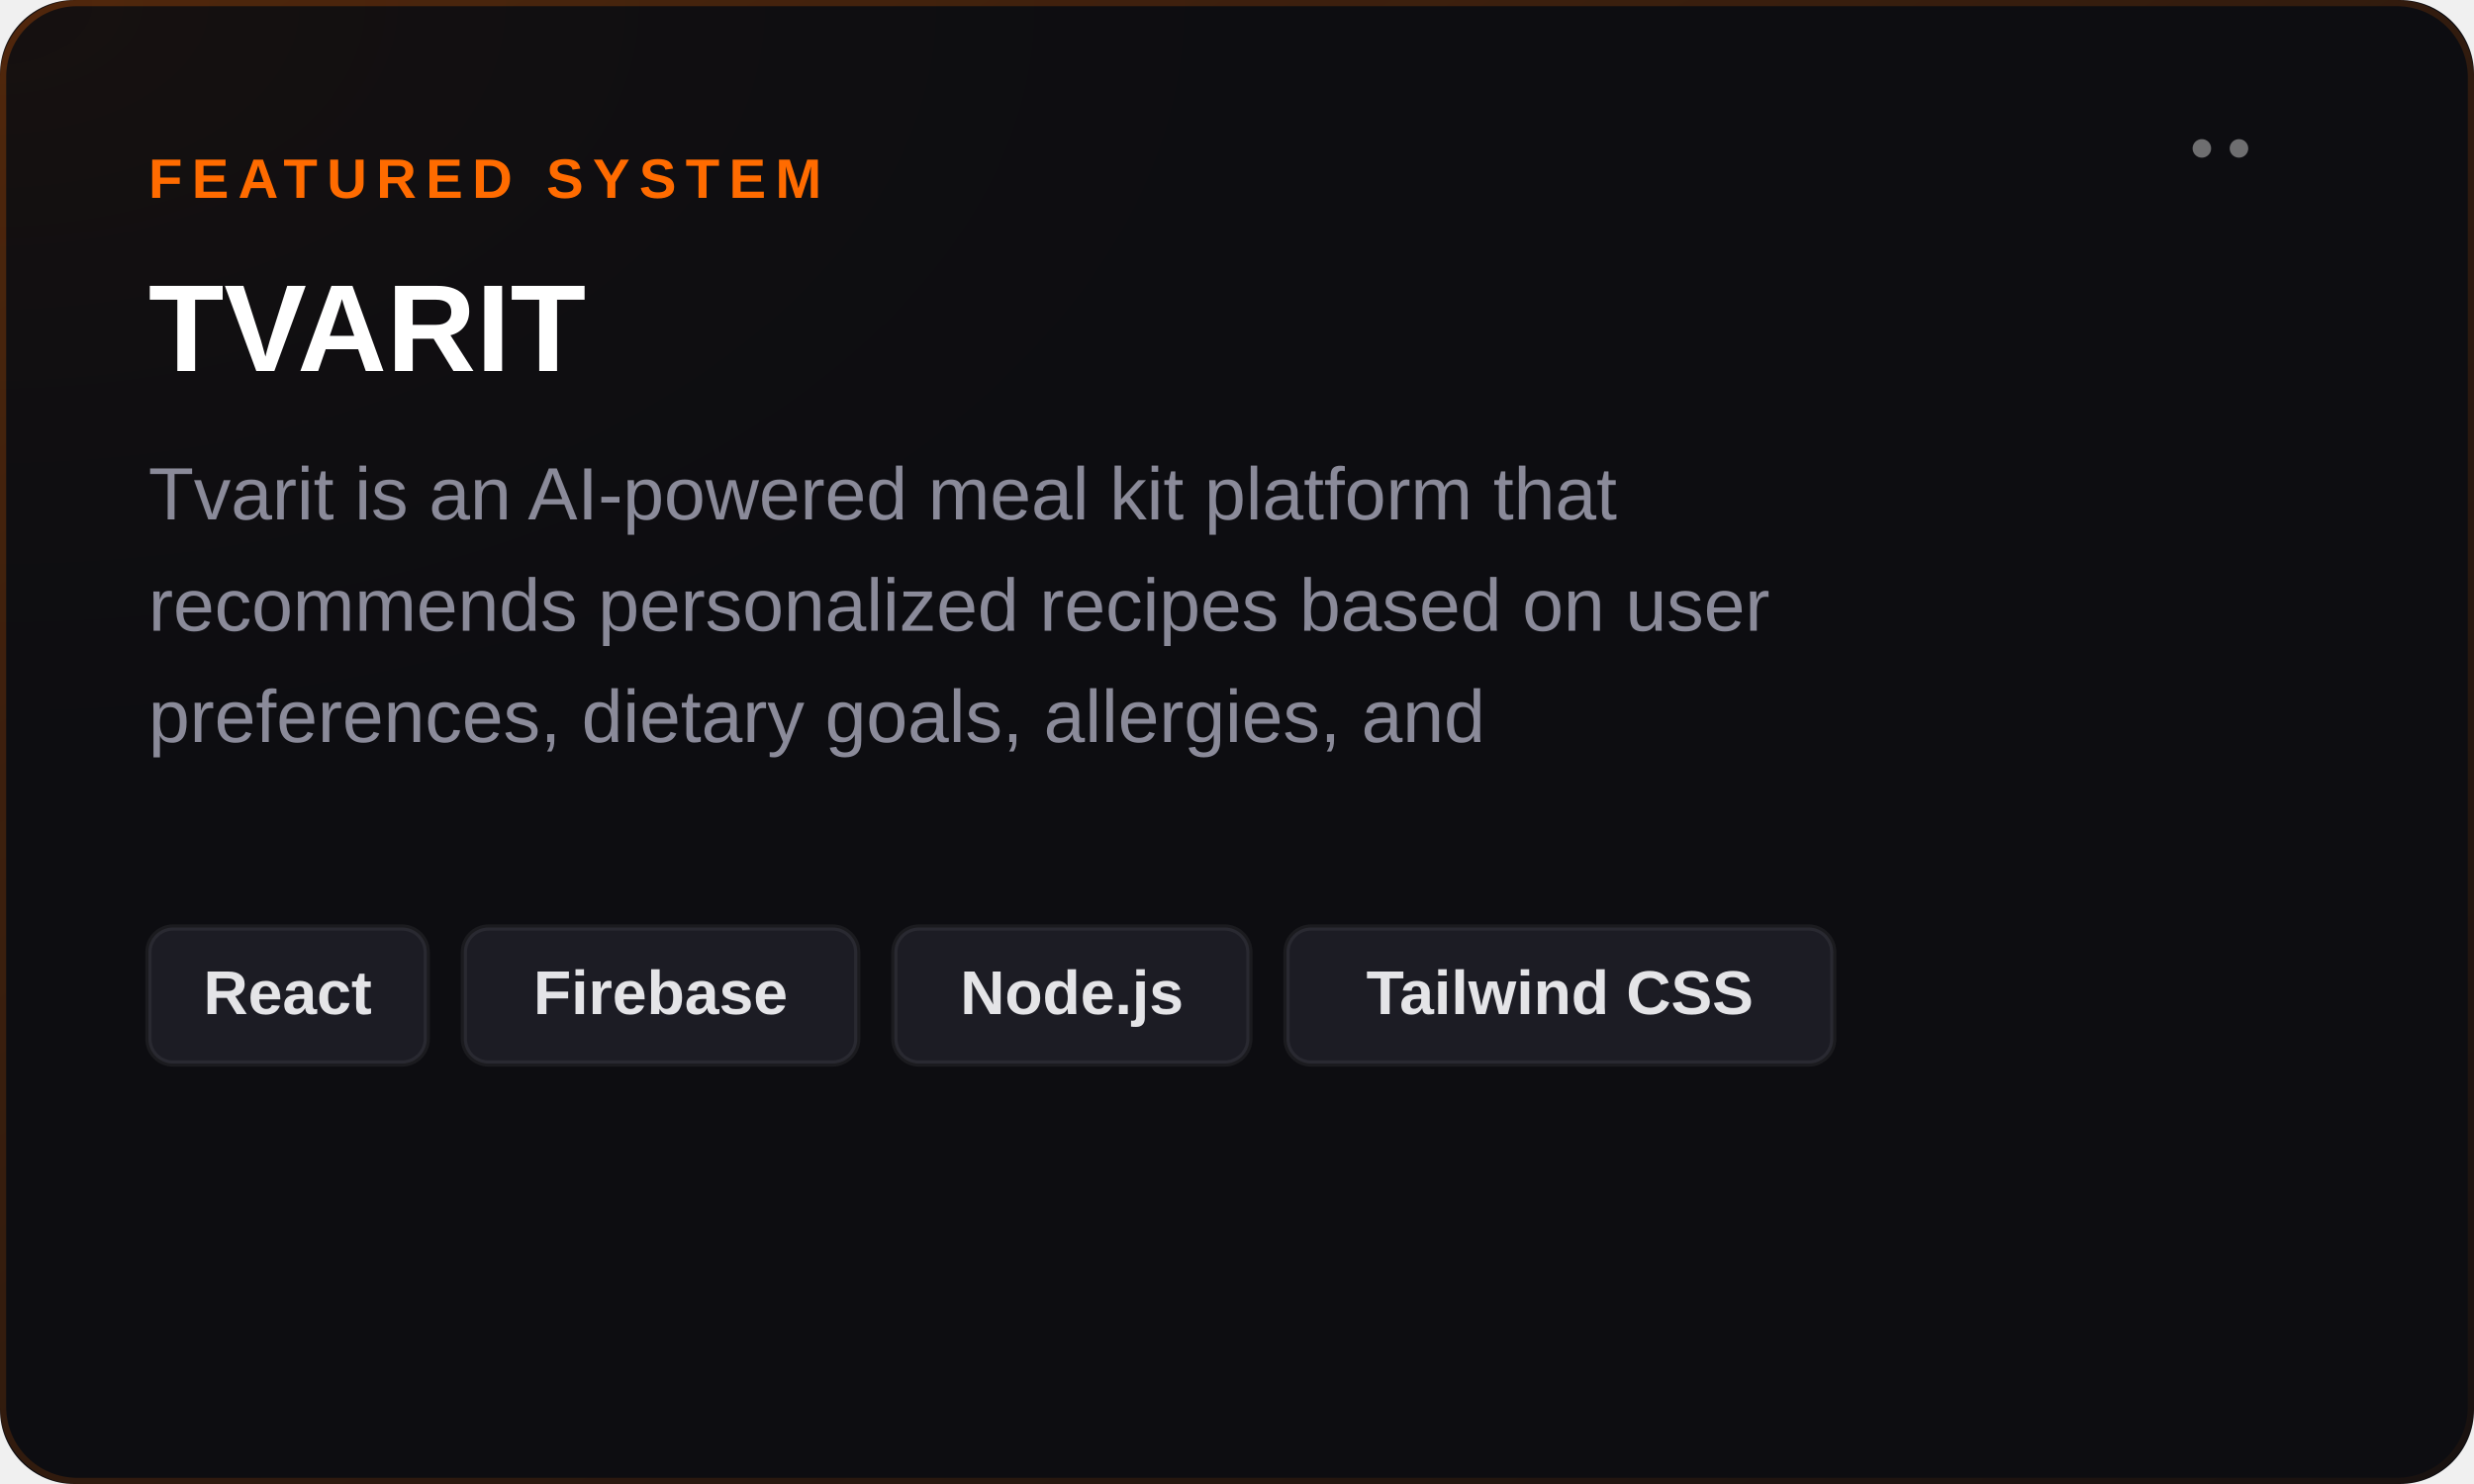
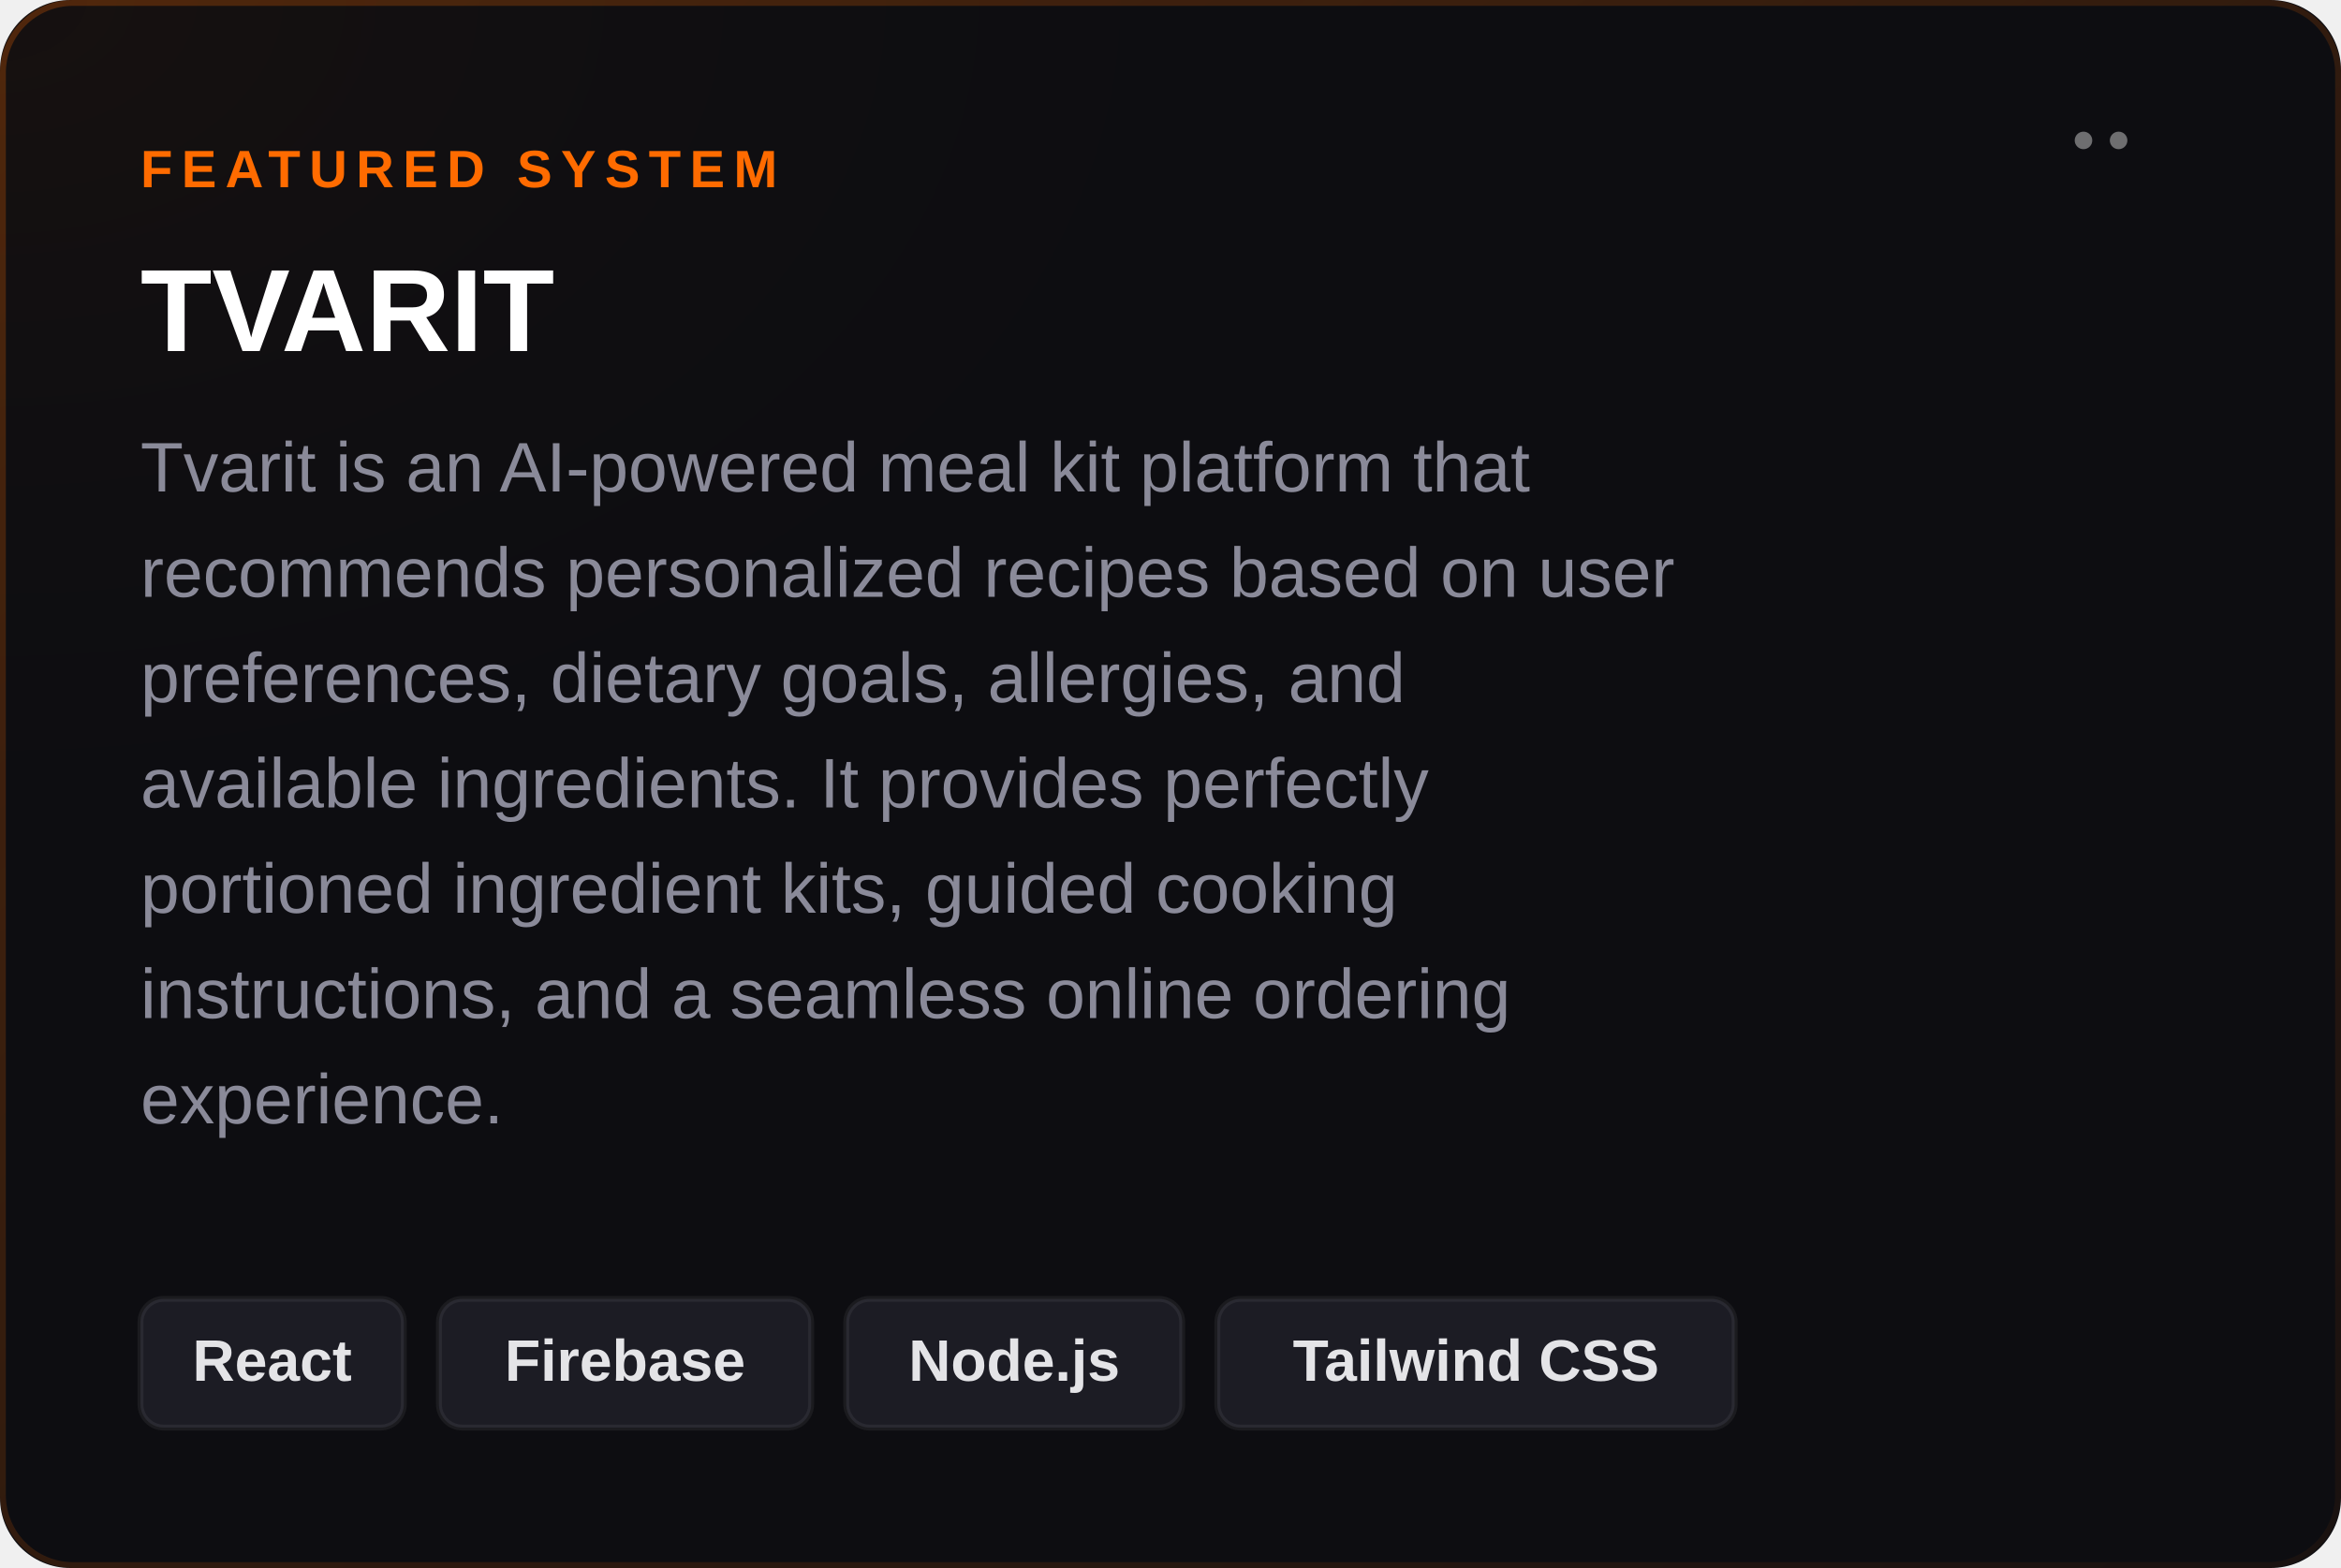
- <svg xmlns="http://www.w3.org/2000/svg" viewBox="0 0 400 240" width="100%" height="auto">
+ <svg xmlns="http://www.w3.org/2000/svg" viewBox="0 0 400 268" width="100%" height="auto">
  <defs>
    <linearGradient id="cardBorderGrad" x1="0%" y1="0%" x2="100%" y2="100%">
      <stop offset="0%" stop-color="#FF6B00" stop-opacity="0.25" />
      <stop offset="100%" stop-color="#FF6B00" stop-opacity="0.05" />
    </linearGradient>
    <radialGradient id="cardGlow" cx="0%" cy="0%" r="60%">
      <stop offset="0%" stop-color="#FF6B00" stop-opacity="0.04" />
      <stop offset="100%" stop-color="#0D0D11" stop-opacity="0" />
    </radialGradient>
  </defs>
-   <rect width="400" height="240" rx="12" fill="#0D0D11" />
-   <rect width="400" height="240" rx="12" fill="url(#cardGlow)" />
-   <rect x="0.5" y="0.5" width="399" height="239" rx="12" fill="none" stroke="url(#cardBorderGrad)" stroke-width="1" />
+   <rect width="400" height="268" rx="12" fill="#0D0D11" />
+   <rect width="400" height="268" rx="12" fill="url(#cardGlow)" />
+   <rect x="0.5" y="0.5" width="399" height="267" rx="12" fill="none" stroke="url(#cardBorderGrad)" stroke-width="1" />
  <g transform="translate(24, 32)">
    <text x="0" y="0" fill="#FF6B00" font-family="Arial, Helvetica, sans-serif" font-size="9" font-weight="bold" letter-spacing="1.5">FEATURED SYSTEM</text>
  </g>
  <g opacity="0.4" transform="translate(356, 24)">
    <circle cx="0" cy="0" r="1.5" fill="#FFFFFF" />
    <circle cx="6" cy="0" r="1.5" fill="#FFFFFF" />
  </g>
  <g transform="translate(24, 60)">
    <text x="0" y="0" fill="#FFFFFF" font-family="Arial, Helvetica, sans-serif" font-size="20" font-weight="bold">TVARIT</text>
  </g>
  <g transform="translate(24, 84)">
    <text x="0" y="0" fill="#A0A0B0" font-family="Arial, Helvetica, sans-serif" font-size="12" font-weight="normal" fill-opacity="0.85">
        Tvarit is an AI-powered meal kit platform that
      </text>
    <text x="0" y="18" fill="#A0A0B0" font-family="Arial, Helvetica, sans-serif" font-size="12" font-weight="normal" fill-opacity="0.85">
        recommends personalized recipes based on user
      </text>
    <text x="0" y="36" fill="#A0A0B0" font-family="Arial, Helvetica, sans-serif" font-size="12" font-weight="normal" fill-opacity="0.85">
        preferences, dietary goals, allergies, and
      </text>
+     <text x="0" y="54" fill="#A0A0B0" font-family="Arial, Helvetica, sans-serif" font-size="12" font-weight="normal" fill-opacity="0.85">
+         available ingredients. It provides perfectly
+       </text>
+     <text x="0" y="72" fill="#A0A0B0" font-family="Arial, Helvetica, sans-serif" font-size="12" font-weight="normal" fill-opacity="0.85">
+         portioned ingredient kits, guided cooking
+       </text>
+     <text x="0" y="90" fill="#A0A0B0" font-family="Arial, Helvetica, sans-serif" font-size="12" font-weight="normal" fill-opacity="0.85">
+         instructions, and a seamless online ordering
+       </text>
+     <text x="0" y="108" fill="#A0A0B0" font-family="Arial, Helvetica, sans-serif" font-size="12" font-weight="normal" fill-opacity="0.85">
+         experience.
+       </text>
  </g>
  <g>
-     <g transform="translate(24, 150)">
+     <g transform="translate(24, 222)">
      <rect width="45" height="22" rx="4" fill="#1C1C24" stroke="#FFFFFF" stroke-opacity="0.06" stroke-width="1" />
      <text x="22.5" y="14" fill="#E4E4E7" font-family="Arial, Helvetica, sans-serif" font-size="10" font-weight="600" text-anchor="middle">React</text>
    </g>
-     <g transform="translate(75, 150)">
+     <g transform="translate(75, 222)">
      <rect width="63.6" height="22" rx="4" fill="#1C1C24" stroke="#FFFFFF" stroke-opacity="0.06" stroke-width="1" />
      <text x="31.8" y="14" fill="#E4E4E7" font-family="Arial, Helvetica, sans-serif" font-size="10" font-weight="600" text-anchor="middle">Firebase</text>
    </g>
-     <g transform="translate(144.6, 150)">
+     <g transform="translate(144.6, 222)">
      <rect width="57.4" height="22" rx="4" fill="#1C1C24" stroke="#FFFFFF" stroke-opacity="0.06" stroke-width="1" />
      <text x="28.7" y="14" fill="#E4E4E7" font-family="Arial, Helvetica, sans-serif" font-size="10" font-weight="600" text-anchor="middle">Node.js</text>
    </g>
-     <g transform="translate(208, 150)">
+     <g transform="translate(208, 222)">
      <rect width="88.4" height="22" rx="4" fill="#1C1C24" stroke="#FFFFFF" stroke-opacity="0.06" stroke-width="1" />
      <text x="44.2" y="14" fill="#E4E4E7" font-family="Arial, Helvetica, sans-serif" font-size="10" font-weight="600" text-anchor="middle">Tailwind CSS</text>
    </g>
  </g>
</svg>
